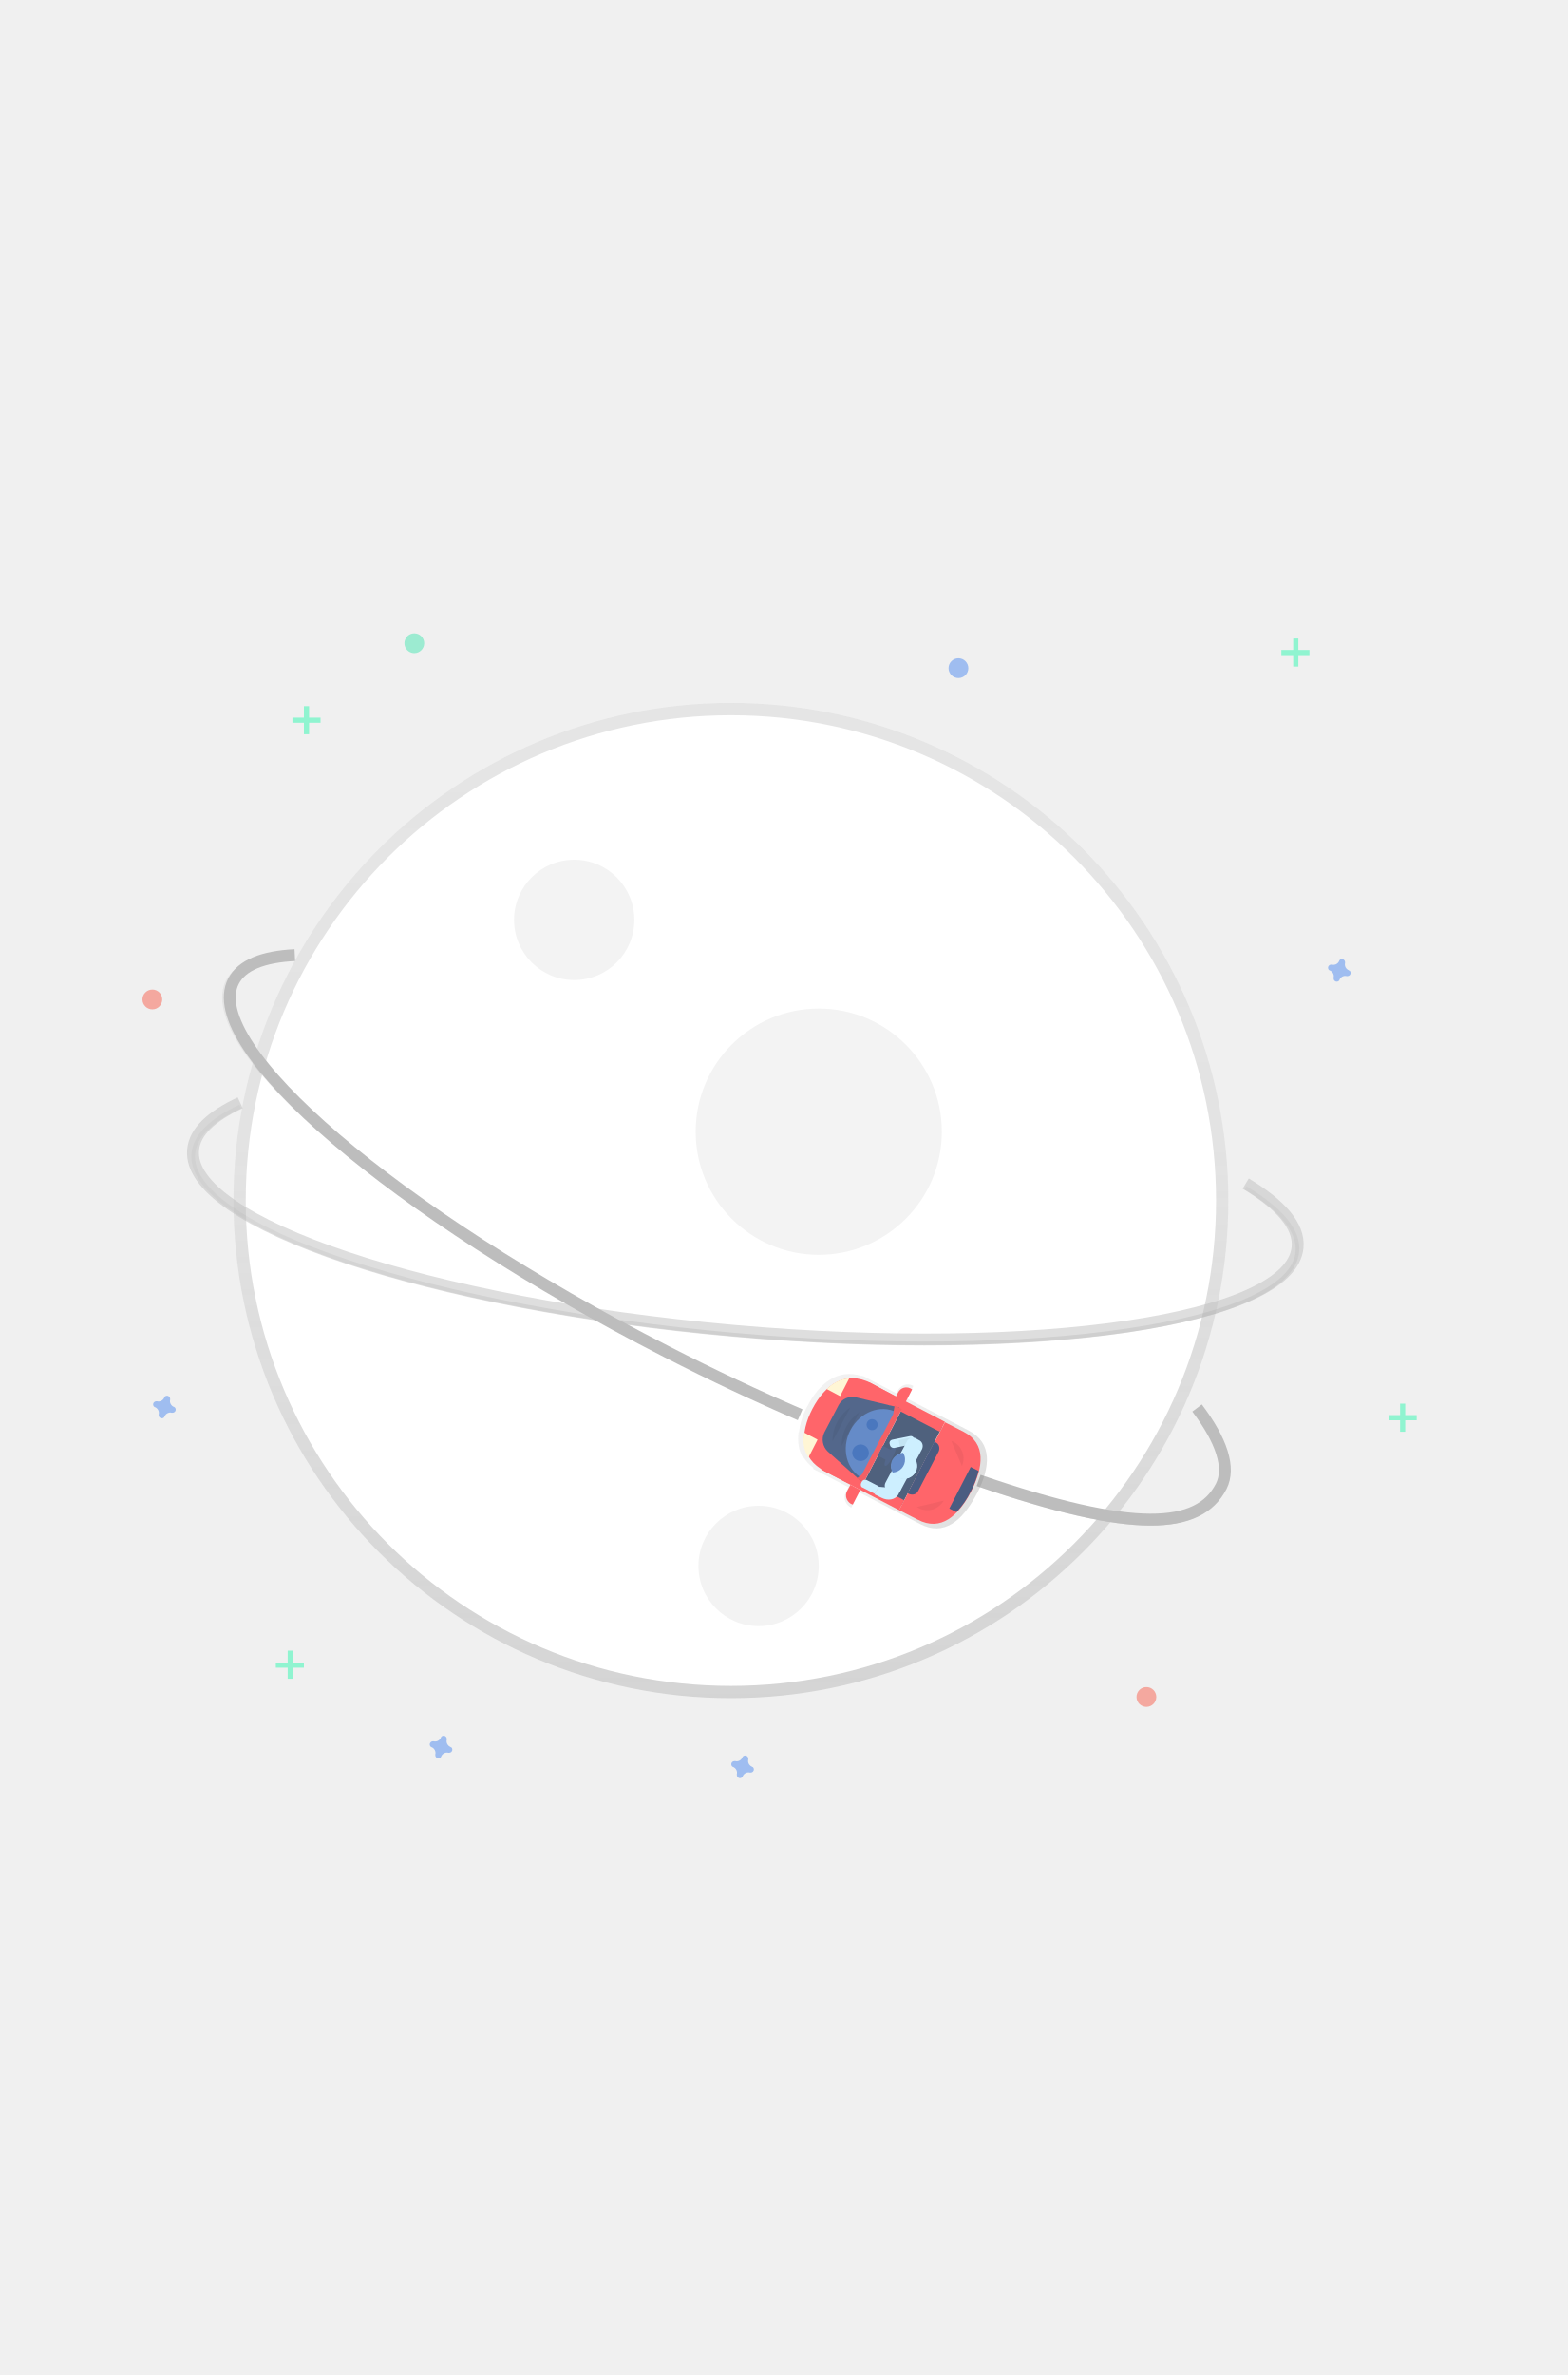
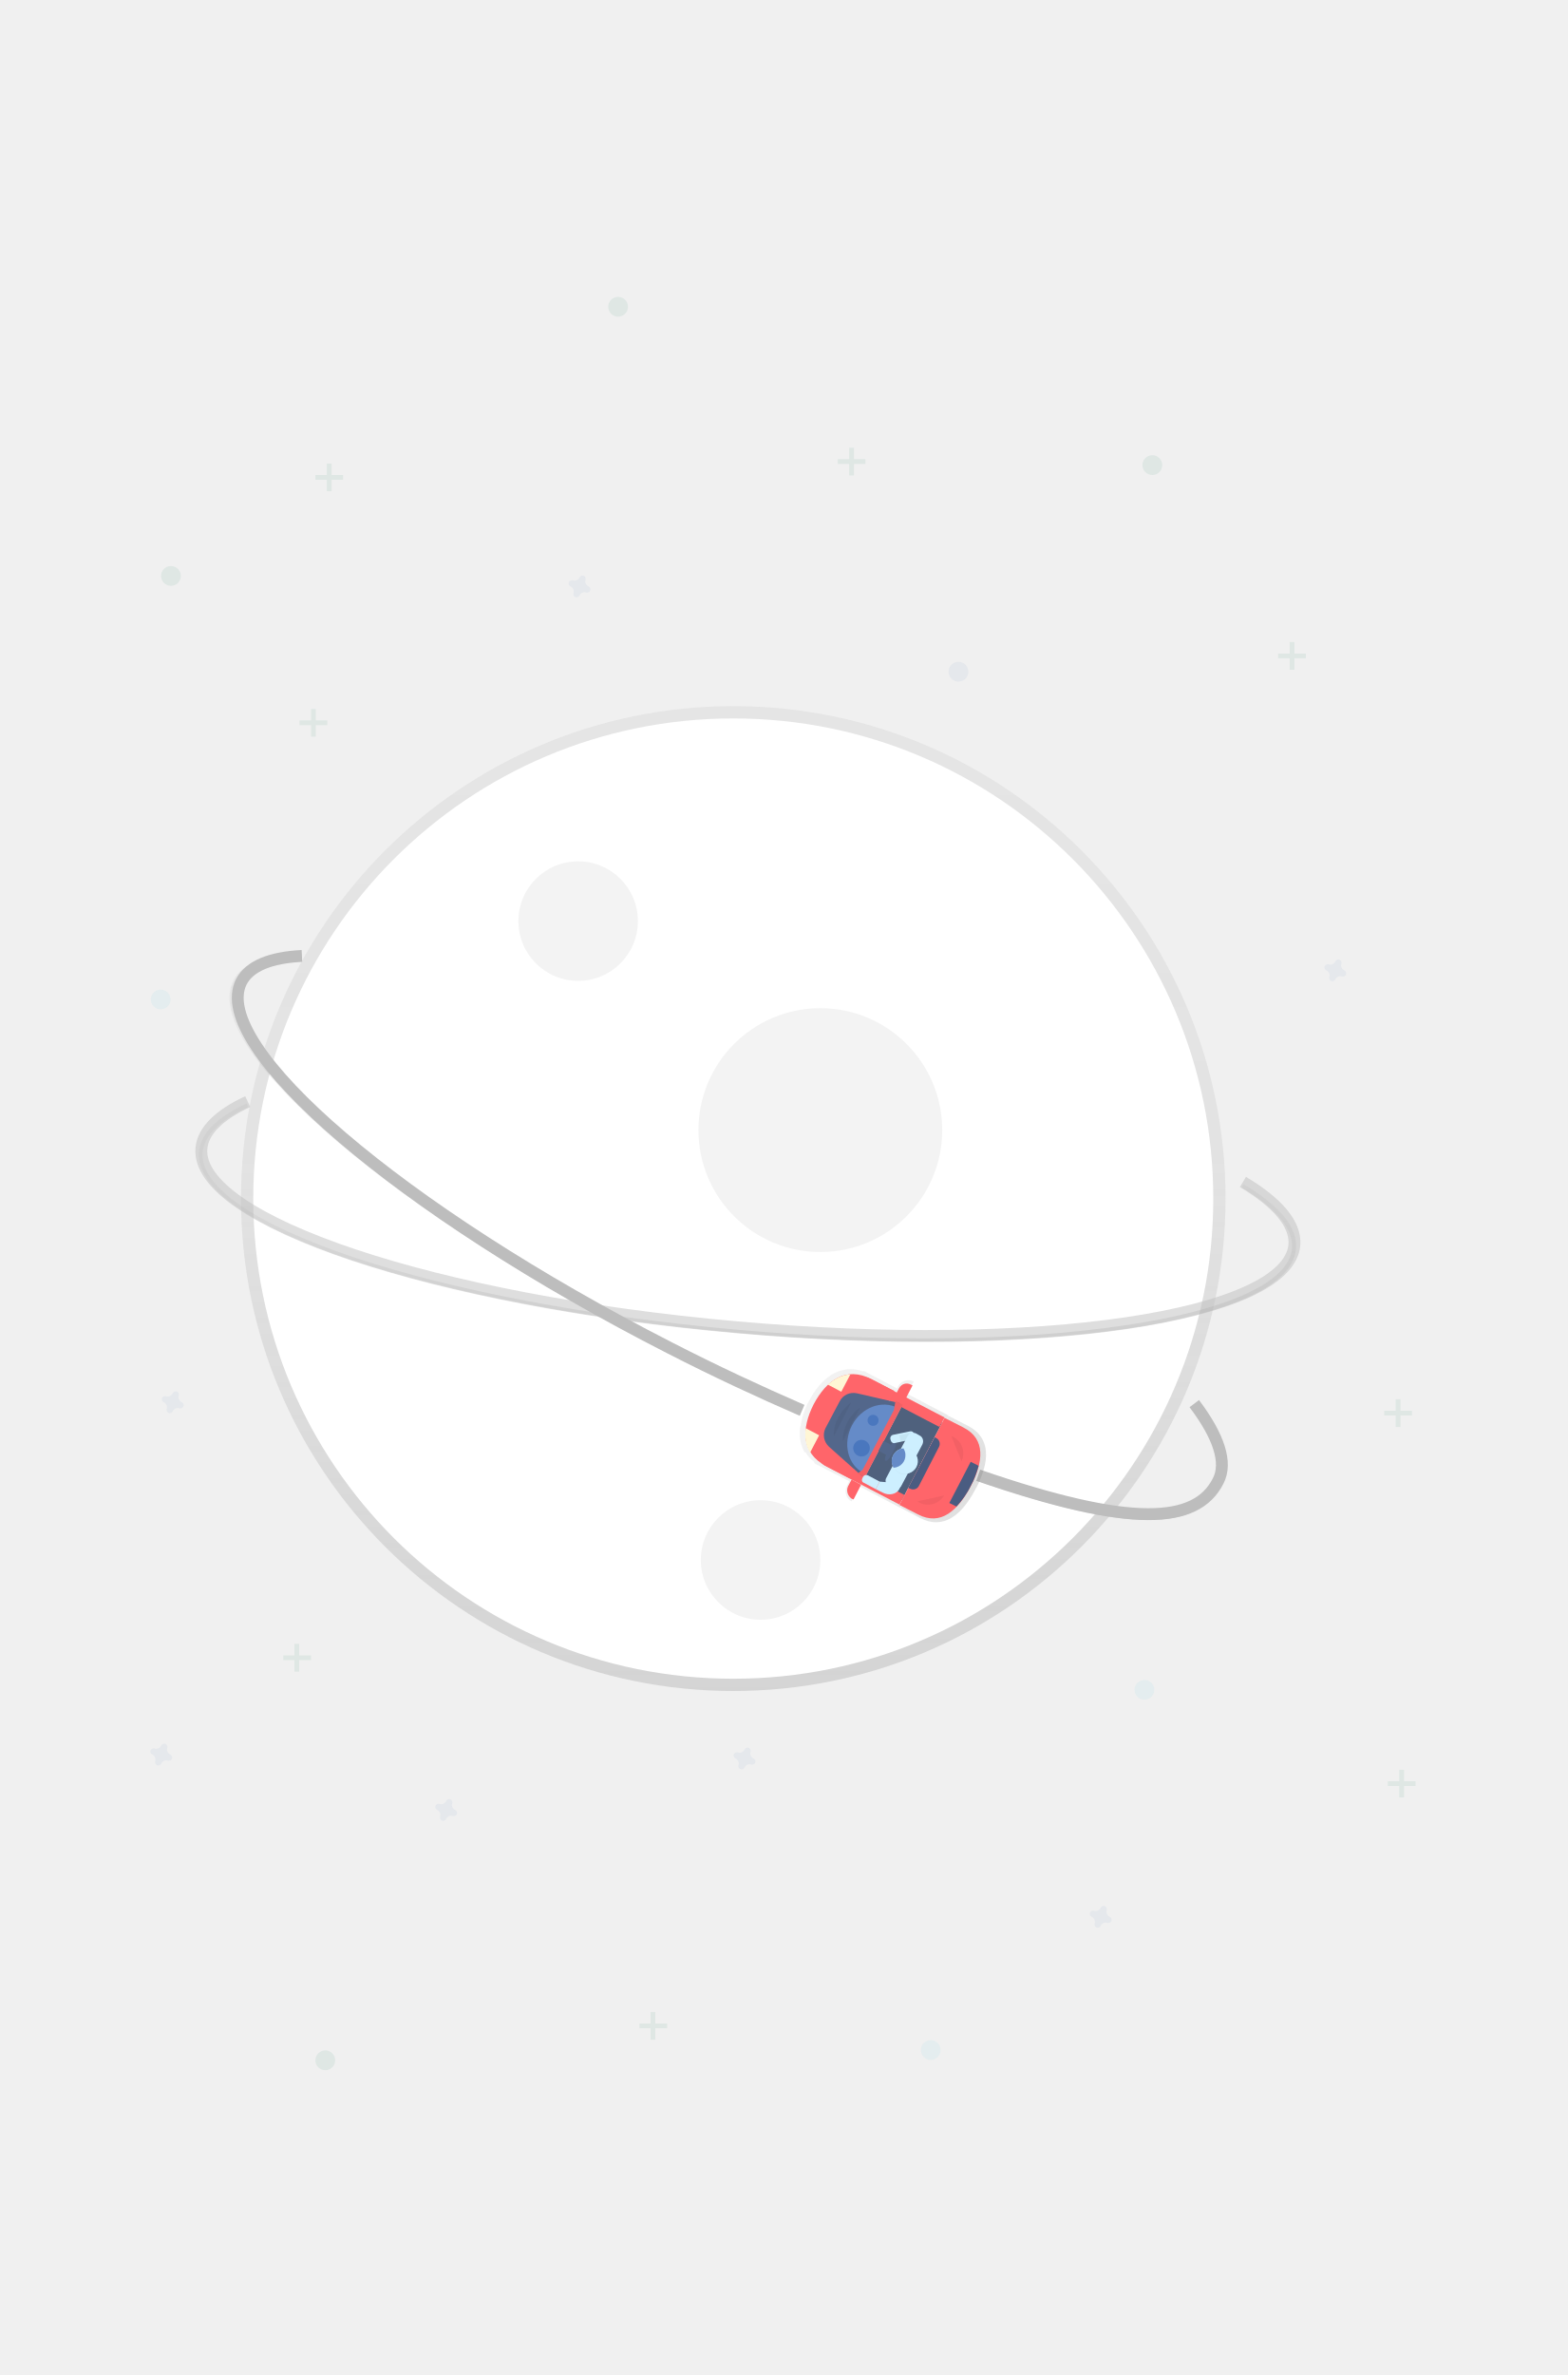
<svg xmlns="http://www.w3.org/2000/svg" version="1.0" id="Capa_1" x="0px" y="0px" viewBox="0 0 396 600" enable-background="new 0 0 396 600" xml:space="preserve">
-   <linearGradient id="SVGID_1_" gradientUnits="userSpaceOnUse" x1="184.726" y1="172.954" x2="184.726" y2="424.394" gradientTransform="matrix(1 0 0 -1 0 602)">
+   <linearGradient id="SVGID_1_" gradientUnits="userSpaceOnUse" x1="185.332" y1="174.811" x2="185.332" y2="423.609" gradientTransform="matrix(1 0 0 -1 0 602)">
    <stop offset="0" style="stop-color:#808080;stop-opacity:0.25" />
    <stop offset="0.54" style="stop-color:#808080;stop-opacity:0.12" />
    <stop offset="1" style="stop-color:#808080;stop-opacity:0.1" />
  </linearGradient>
-   <circle fill="url(#SVGID_1_)" cx="184.7" cy="303.3" r="125.7" />
-   <circle fill="#FFFFFF" cx="184.7" cy="303.3" r="122.6" />
-   <circle opacity="5.000000e-02" enable-background="new    " cx="145.1" cy="232.4" r="15.2" />
-   <circle opacity="5.000000e-02" enable-background="new    " cx="191.7" cy="395.6" r="15.2" />
-   <circle opacity="5.000000e-02" enable-background="new    " cx="206.9" cy="285.9" r="31.1" />
-   <linearGradient id="SVGID_2_" gradientUnits="userSpaceOnUse" x1="373.335" y1="185.305" x2="373.335" y2="246.057" gradientTransform="matrix(1 0 0 -1 -185 525.13)">
+   <circle fill="url(#SVGID_1_)" cx="185.3" cy="302.8" r="124.4" />
+   <circle fill="#FFFFFF" cx="185.3" cy="302.8" r="121.3" />
+   <circle opacity="5.000000e-02" enable-background="new    " cx="146.1" cy="232.7" r="15.1" />
+   <circle opacity="5.000000e-02" enable-background="new    " cx="192.2" cy="394.1" r="15.1" />
+   <circle opacity="5.000000e-02" enable-background="new    " cx="207.3" cy="285.5" r="30.8" />
+   <linearGradient id="SVGID_2_" gradientUnits="userSpaceOnUse" x1="373.903" y1="186.224" x2="373.903" y2="246.338" gradientTransform="matrix(1 0 0 -1 -185 525.13)">
    <stop offset="0" style="stop-color:#808080;stop-opacity:0.25" />
    <stop offset="0.54" style="stop-color:#808080;stop-opacity:0.12" />
    <stop offset="1" style="stop-color:#808080;stop-opacity:0.1" />
  </linearGradient>
-   <path fill="url(#SVGID_2_)" d="M234,339.8c-15.4,0-31.9-0.7-48.6-2.2c-37.3-3.3-72.1-9.9-97.9-18.5c-26-8.7-39.9-18.6-39.1-27.7  c0.4-4.6,4.5-8.8,12.1-12.3l0.4,0.9c-7.3,3.4-11.2,7.2-11.6,11.5c-0.4,4.3,2.9,8.9,9.6,13.5c6.6,4.6,16.3,9,28.9,13.2  c25.8,8.6,60.5,15.2,97.7,18.5s72.6,2.9,99.4-1.1c13-1.9,23.4-4.6,30.7-7.9c7.5-3.4,11.5-7.3,11.8-11.6c0.4-4.9-4-10.3-12.9-15.6  l0.5-0.8c9.3,5.6,13.8,11.1,13.3,16.5c-0.8,9.2-16.2,16.4-43.4,20.4C270.2,338.7,252.8,339.8,234,339.8z" />
-   <path opacity="0.5" fill="none" stroke="#BDBDBD" stroke-width="3" stroke-miterlimit="10" enable-background="new    " d="  M314.8,299c8.8,5.3,13.6,10.7,13.1,16.1c-1.6,18.4-65.4,27.9-142.5,21.1c-77.1-6.8-138.3-27.3-136.6-45.7c0.4-4.6,4.6-8.5,11.9-11.9  " />
-   <linearGradient id="SVGID_3_" gradientUnits="userSpaceOnUse" x1="313.442" y1="167.243" x2="313.442" y2="284.286" gradientTransform="matrix(1 0 0 -1 -185 525.13)">
+   <path fill="url(#SVGID_2_)" d="M234.1,338.9c-15.3,0-31.5-0.7-48.1-2.2c-36.9-3.3-71.3-9.8-96.9-18.3C63.3,309.8,49.5,300,50.3,291  c0.4-4.6,4.4-8.7,12-12.2l0.4,0.9c-7.2,3.3-11.1,7.2-11.5,11.4c-0.4,4.2,2.8,8.8,9.5,13.4c6.6,4.5,16.2,8.9,28.6,13.1  c25.5,8.5,59.8,15,96.7,18.3c36.9,3.3,71.8,2.9,98.4-1.1c12.9-1.9,23.1-4.6,30.4-7.9c7.4-3.4,11.3-7.2,11.7-11.5  c0.4-4.9-4-10.2-12.7-15.4l0.5-0.8c9.2,5.5,13.7,11,13.2,16.3c-0.8,9.1-16,16.2-42.9,20.2C269.9,337.8,252.7,338.9,234.1,338.9z" />
+   <path opacity="0.5" fill="none" stroke="#BDBDBD" stroke-width="3" stroke-miterlimit="10" enable-background="new    " d="  M314.1,298.6c8.7,5.2,13.4,10.6,13,15.9c-1.6,18.2-64.7,27.6-141,20.8c-76.3-6.7-136.8-27-135.2-45.2c0.4-4.5,4.6-8.5,11.7-11.8" />
+   <linearGradient id="SVGID_3_" gradientUnits="userSpaceOnUse" x1="314.639" y1="168.352" x2="314.639" y2="284.165" gradientTransform="matrix(1 0 0 -1 -185 525.13)">
    <stop offset="0" style="stop-color:#808080;stop-opacity:0.25" />
    <stop offset="0.54" style="stop-color:#808080;stop-opacity:0.12" />
    <stop offset="1" style="stop-color:#808080;stop-opacity:0.1" />
  </linearGradient>
-   <path fill="url(#SVGID_3_)" d="M200.5,357.9c-11.1-4.8-22.5-10.1-33.7-15.9c-33.4-17.1-63.1-36.2-83.8-53.9  c-20.9-17.8-30-32.2-25.9-40.4c2.1-4.1,7.5-6.5,15.9-6.9l0,1c-8,0.4-13.1,2.5-15.1,6.3c-2,3.8-0.7,9.3,3.8,16.1  c4.4,6.7,11.8,14.5,21.8,23.1c20.6,17.7,50.4,36.8,83.6,53.8c11.2,5.7,22.6,11.1,33.7,15.9L200.5,357.9z" />
-   <path fill="none" stroke="#BDBDBD" stroke-width="3" stroke-miterlimit="10" d="M202.2,357.4c-10.9-4.7-22.2-10-33.7-15.9  c-68.9-35.2-117.9-77.2-109.5-93.6c2.1-4.1,7.5-6.2,15.5-6.6" />
-   <linearGradient id="SVGID_4_" gradientUnits="userSpaceOnUse" x1="463.569" y1="139.743" x2="463.569" y2="168.731" gradientTransform="matrix(1 0 0 -1 -185 525.13)">
+   <path fill="url(#SVGID_3_)" d="M200.9,356.8c-11-4.7-22.2-10-33.4-15.7c-33-16.9-62.5-35.8-83-53.3C63.9,270,54.8,255.9,59,247.7  c2.1-4.1,7.4-6.4,15.7-6.8l0,0.9c-8,0.4-13,2.5-14.9,6.3s-0.7,9.2,3.8,16c4.4,6.7,11.6,14.3,21.6,22.8  c20.4,17.5,49.8,36.4,82.8,53.2c11.1,5.7,22.3,11,33.3,15.7L200.9,356.8z" />
+   <path fill="none" stroke="#BDBDBD" stroke-width="3" stroke-miterlimit="10" d="M202.7,356.3c-10.8-4.7-22-9.9-33.3-15.7  C101.2,305.8,52.7,264.3,61,248c2.1-4,7.4-6.1,15.3-6.5" />
+   <linearGradient id="SVGID_4_" gradientUnits="userSpaceOnUse" x1="463.188" y1="141.141" x2="463.188" y2="169.824" gradientTransform="matrix(1 0 0 -1 -185 525.13)">
    <stop offset="0" style="stop-color:#808080;stop-opacity:0.25" />
    <stop offset="0.54" style="stop-color:#808080;stop-opacity:0.12" />
    <stop offset="1" style="stop-color:#808080;stop-opacity:0.1" />
  </linearGradient>
-   <path fill="url(#SVGID_4_)" d="M290.7,385.4c-10.1,0-24.3-3.3-43.6-9.9l0.3-0.9c36.7,12.6,54.8,13.2,60.7,1.7  c2.2-4.4,0.2-11.1-6.1-19.3l0.8-0.6c6.5,8.7,8.6,15.5,6.2,20.3C306,382.5,300.2,385.4,290.7,385.4z" />
-   <path fill="none" stroke="#BDBDBD" stroke-width="3" stroke-miterlimit="10" d="M302.5,355.7c6.2,8.2,8.5,15.1,6.1,19.8  c-5.6,10.9-22,12-61.3-1.5" />
-   <g>
-     <rect x="72.7" y="417" fill="#90F4D0" width="1.3" height="7.1" />
-     <rect x="69.7" y="420" fill="#90F4D0" width="7.1" height="1.3" />
+   <path fill="url(#SVGID_4_)" d="M290.2,384c-10,0-24.1-3.3-43.1-9.8l0.3-0.9c36.3,12.5,54.3,13,60.1,1.7c2.2-4.4,0.1-10.9-6-19.1  l0.8-0.6c6.5,8.6,8.5,15.3,6.1,20.1C305.4,381.1,299.6,384,290.2,384z" />
+   <path fill="none" stroke="#BDBDBD" stroke-width="3" stroke-miterlimit="10" d="M301.8,354.6c6.1,8.1,8.5,14.9,6,19.6  c-5.5,10.8-21.8,11.9-60.6-1.5" />
+   <g opacity="0.5">
+     <rect x="74.4" y="415.3" fill="#CDDED8" width="1.2" height="7" />
+     <rect x="71.6" y="418.2" fill="#CDDED8" width="7" height="1.2" />
  </g>
-   <g>
-     <rect x="326.8" y="161.3" fill="#90F4D0" width="1.3" height="7.1" />
-     <rect x="323.8" y="164.2" fill="#90F4D0" width="7.1" height="1.3" />
+   <g opacity="0.5">
+     <rect x="164.4" y="508.3" fill="#CDDED8" width="1.2" height="7" />
+     <rect x="161.6" y="511.2" fill="#CDDED8" width="7" height="1.2" />
  </g>
-   <g>
-     <rect x="353.8" y="354.6" fill="#90F4D0" width="1.3" height="7.1" />
-     <rect x="350.9" y="357.5" fill="#90F4D0" width="7.1" height="1.3" />
+   <g opacity="0.5">
+     <rect x="325.9" y="162.2" fill="#CDDED8" width="1.2" height="7" />
+     <rect x="323" y="165.1" fill="#CDDED8" width="7" height="1.2" />
  </g>
-   <g>
-     <rect x="76.8" y="178.4" fill="#90F4D0" width="1.3" height="7.1" />
-     <rect x="73.9" y="181.3" fill="#90F4D0" width="7.1" height="1.3" />
+   <g opacity="0.5">
+     <rect x="352.7" y="353.5" fill="#CDDED8" width="1.2" height="7" />
+     <rect x="349.8" y="356.4" fill="#CDDED8" width="7" height="1.2" />
  </g>
-   <path opacity="0.5" fill="#4D8AF0" enable-background="new    " d="M113.8,441.3c-0.7-0.3-1.1-1.1-0.9-1.8c0-0.1,0-0.1,0-0.2l0,0  c0-0.4-0.3-0.8-0.8-0.8c-0.2,0-0.5,0.1-0.6,0.3l0,0c0,0-0.1,0.1-0.1,0.2c-0.3,0.7-1.1,1.1-1.8,0.9c-0.1,0-0.1,0-0.2,0l0,0  c-0.4,0-0.8,0.3-0.8,0.8c0,0.2,0.1,0.5,0.3,0.6l0,0c0,0,0.1,0.1,0.2,0.1c0.7,0.3,1.1,1.1,0.9,1.8c0,0.1,0,0.1,0,0.2l0,0  c0,0.4,0.3,0.8,0.8,0.8c0.2,0,0.5-0.1,0.6-0.3l0,0c0,0,0.1-0.1,0.1-0.2c0.3-0.7,1.1-1.1,1.8-0.9c0.1,0,0.1,0,0.2,0l0,0  c0.4,0,0.8-0.3,0.8-0.8c0-0.2-0.1-0.5-0.3-0.6l0,0C113.9,441.4,113.8,441.4,113.8,441.3z" />
-   <path opacity="0.5" fill="#4D8AF0" enable-background="new    " d="M190,446.3c-0.7-0.3-1.1-1.1-0.9-1.8c0-0.1,0-0.1,0-0.2l0,0  c0-0.4-0.3-0.8-0.8-0.8c-0.2,0-0.5,0.1-0.6,0.3l0,0c0,0-0.1,0.1-0.1,0.2c-0.3,0.7-1.1,1.1-1.8,0.9c-0.1,0-0.1,0-0.2,0l0,0  c-0.4,0-0.8,0.3-0.8,0.8c0,0.2,0.1,0.5,0.3,0.6l0,0c0,0,0.1,0.1,0.2,0.1c0.7,0.3,1.1,1.1,0.9,1.8c0,0.1,0,0.1,0,0.2l0,0  c0,0.4,0.3,0.8,0.8,0.8c0.2,0,0.5-0.1,0.6-0.3l0,0c0,0,0.1-0.1,0.1-0.2c0.3-0.7,1.1-1.1,1.8-0.9c0.1,0,0.1,0,0.2,0l0,0  c0.4,0,0.8-0.3,0.8-0.8c0-0.2-0.1-0.5-0.3-0.6l0,0C190.1,446.4,190.1,446.4,190,446.3z" />
-   <path opacity="0.5" fill="#4D8AF0" enable-background="new    " d="M340.8,245.1c-0.7-0.3-1.1-1.1-0.9-1.8c0-0.1,0-0.1,0-0.2l0,0  c0-0.4-0.3-0.8-0.8-0.8c-0.2,0-0.5,0.1-0.6,0.3l0,0c0,0-0.1,0.1-0.1,0.2c-0.3,0.7-1.1,1.1-1.8,0.9c-0.1,0-0.1,0-0.2,0l0,0  c-0.4,0-0.8,0.3-0.8,0.8c0,0.2,0.1,0.5,0.3,0.6l0,0c0,0,0.1,0.1,0.2,0.1c0.7,0.3,1.1,1.1,0.9,1.8c0,0.1,0,0.1,0,0.2l0,0  c0,0.4,0.3,0.8,0.8,0.8c0.2,0,0.5-0.1,0.6-0.3l0,0c0,0,0.1-0.1,0.1-0.2c0.3-0.7,1.1-1.1,1.8-0.9c0.1,0,0.1,0,0.2,0l0,0  c0.4,0,0.8-0.3,0.8-0.8c0-0.2-0.1-0.5-0.3-0.6l0,0C340.9,245.2,340.8,245.2,340.8,245.1z" />
-   <path opacity="0.5" fill="#4D8AF0" enable-background="new    " d="M43.9,355.4c-0.7-0.3-1.1-1.1-0.9-1.8c0-0.1,0-0.1,0-0.2l0,0  c0-0.4-0.3-0.8-0.8-0.8c-0.2,0-0.5,0.1-0.6,0.3l0,0c0,0-0.1,0.1-0.1,0.2c-0.3,0.7-1.1,1.1-1.8,0.9c-0.1,0-0.1,0-0.2,0l0,0  c-0.4,0-0.8,0.3-0.8,0.8c0,0.2,0.1,0.5,0.3,0.6l0,0c0,0,0.1,0.1,0.2,0.1c0.7,0.3,1.1,1.1,0.9,1.8c0,0.1,0,0.1,0,0.2l0,0  c0,0.4,0.3,0.8,0.8,0.8c0.2,0,0.5-0.1,0.6-0.3l0,0c0,0,0.1-0.1,0.1-0.2c0.3-0.7,1.1-1.1,1.8-0.9c0.1,0,0.1,0,0.2,0l0,0  c0.4,0,0.8-0.3,0.8-0.8c0-0.2-0.1-0.5-0.3-0.6l0,0C44,355.4,43.9,355.4,43.9,355.4z" />
-   <circle fill="#F4A89F" enable-background="new    " cx="38.5" cy="252.5" r="2.5" />
-   <circle opacity="0.5" fill="#4D8AF0" enable-background="new    " cx="242.2" cy="168.8" r="2.5" />
-   <circle opacity="0.5" fill="#47E6B1" enable-background="new    " cx="104.7" cy="162.5" r="2.5" />
-   <circle fill="#F4A89F" enable-background="new    " cx="289.7" cy="428.7" r="2.5" />
-   <linearGradient id="SVGID_5_" gradientUnits="userSpaceOnUse" x1="703.291" y1="184.094" x2="703.291" y2="232.169" gradientTransform="matrix(0.461 -0.8874 -0.8874 -0.461 85.63 1086.707)">
+   <g opacity="0.5">
+     <rect x="78.6" y="179.1" fill="#CDDED8" width="1.2" height="7" />
+     <rect x="75.7" y="182" fill="#CDDED8" width="7" height="1.2" />
+   </g>
+   <g opacity="0.5">
+     <rect x="214.6" y="113.1" fill="#CDDED8" width="1.2" height="7" />
+     <rect x="211.7" y="116" fill="#CDDED8" width="7" height="1.2" />
+   </g>
+   <g opacity="0.5">
+     <rect x="82.6" y="117.1" fill="#CDDED8" width="1.2" height="7" />
+     <rect x="79.7" y="120" fill="#CDDED8" width="7" height="1.2" />
+   </g>
+   <g opacity="0.5">
+     <rect x="353.6" y="447.1" fill="#CDDED8" width="1.2" height="7" />
+     <rect x="350.7" y="450" fill="#CDDED8" width="7" height="1.2" />
+   </g>
+   <path opacity="0.5" fill="#D9DFE8" enable-background="new    " d="M115.1,457.3c-0.7-0.3-1.1-1.1-0.8-1.8c0-0.1,0-0.1,0-0.2l0,0  c0-0.4-0.3-0.8-0.8-0.8c-0.2,0-0.5,0.1-0.6,0.3l0,0c0,0-0.1,0.1-0.1,0.1c-0.3,0.7-1.1,1.1-1.8,0.8c-0.1,0-0.1,0-0.2,0l0,0  c-0.4,0-0.8,0.3-0.8,0.8c0,0.2,0.1,0.5,0.3,0.6l0,0c0,0,0.1,0.1,0.1,0.1c0.7,0.3,1.1,1.1,0.8,1.8c0,0.1,0,0.1,0,0.2l0,0  c0,0.4,0.3,0.8,0.8,0.8c0.2,0,0.5-0.1,0.6-0.3l0,0c0,0,0.1-0.1,0.1-0.1c0.3-0.7,1.1-1.1,1.8-0.8c0.1,0,0.1,0,0.2,0l0,0  c0.4,0,0.8-0.3,0.8-0.8c0-0.2-0.1-0.5-0.3-0.6l0,0C115.2,457.4,115.2,457.4,115.1,457.3z" />
+   <path opacity="0.5" fill="#D9DFE8" enable-background="new    " d="M43.1,443.3c-0.7-0.3-1.1-1.1-0.8-1.8c0-0.1,0-0.1,0-0.2l0,0  c0-0.4-0.3-0.8-0.8-0.8c-0.2,0-0.5,0.1-0.6,0.3l0,0c0,0-0.1,0.1-0.1,0.1c-0.3,0.7-1.1,1.1-1.8,0.8c-0.1,0-0.1,0-0.2,0l0,0  c-0.4,0-0.8,0.3-0.8,0.8c0,0.2,0.1,0.5,0.3,0.6l0,0c0,0,0.1,0.1,0.1,0.1c0.7,0.3,1.1,1.1,0.8,1.8c0,0.1,0,0.1,0,0.2l0,0  c0,0.4,0.3,0.8,0.8,0.8c0.2,0,0.5-0.1,0.6-0.3l0,0c0,0,0.1-0.1,0.1-0.1c0.3-0.7,1.1-1.1,1.8-0.8c0.1,0,0.1,0,0.2,0l0,0  c0.4,0,0.8-0.3,0.8-0.8c0-0.2-0.1-0.5-0.3-0.6l0,0C43.2,443.4,43.2,443.4,43.1,443.3z" />
+   <path opacity="0.5" fill="#D9DFE8" enable-background="new    " d="M190.5,444.3c-0.7-0.3-1.1-1.1-0.8-1.8c0-0.1,0-0.1,0-0.2l0,0  c0-0.4-0.3-0.8-0.8-0.8c-0.2,0-0.5,0.1-0.6,0.3l0,0c0,0-0.1,0.1-0.1,0.1c-0.3,0.7-1.1,1.1-1.8,0.8c-0.1,0-0.1,0-0.2,0l0,0  c-0.4,0-0.8,0.3-0.8,0.8c0,0.2,0.1,0.5,0.3,0.6l0,0c0,0,0.1,0.1,0.1,0.1c0.7,0.3,1.1,1.1,0.8,1.8c0,0.1,0,0.1,0,0.2l0,0  c0,0.4,0.3,0.8,0.8,0.8c0.2,0,0.5-0.1,0.6-0.3l0,0c0,0,0.1-0.1,0.1-0.1c0.3-0.7,1.1-1.1,1.8-0.8c0.1,0,0.1,0,0.2,0l0,0  c0.4,0,0.8-0.3,0.8-0.8c0-0.2-0.1-0.5-0.3-0.6l0,0C190.7,444.4,190.6,444.3,190.5,444.3z" />
+   <path opacity="0.5" fill="#D9DFE8" enable-background="new    " d="M280.5,484.3c-0.7-0.3-1.1-1.1-0.8-1.8c0-0.1,0-0.1,0-0.2l0,0  c0-0.4-0.3-0.8-0.8-0.8c-0.2,0-0.5,0.1-0.6,0.3l0,0c0,0-0.1,0.1-0.1,0.1c-0.3,0.7-1.1,1.1-1.8,0.8c-0.1,0-0.1,0-0.2,0l0,0  c-0.4,0-0.8,0.3-0.8,0.8c0,0.2,0.1,0.5,0.3,0.6l0,0c0,0,0.1,0.1,0.1,0.1c0.7,0.3,1.1,1.1,0.8,1.8c0,0.1,0,0.1,0,0.2l0,0  c0,0.4,0.3,0.8,0.8,0.8c0.2,0,0.5-0.1,0.6-0.3l0,0c0,0,0.1-0.1,0.1-0.1c0.3-0.7,1.1-1.1,1.8-0.8c0.1,0,0.1,0,0.2,0l0,0  c0.4,0,0.8-0.3,0.8-0.8c0-0.2-0.1-0.5-0.3-0.6l0,0C280.7,484.4,280.6,484.3,280.5,484.3z" />
+   <path opacity="0.5" fill="#D9DFE8" enable-background="new    " d="M339.8,245.2c-0.7-0.3-1.1-1.1-0.8-1.8c0-0.1,0-0.1,0-0.2l0,0  c0-0.4-0.3-0.8-0.8-0.8c-0.2,0-0.5,0.1-0.6,0.3l0,0c0,0-0.1,0.1-0.1,0.1c-0.3,0.7-1.1,1.1-1.8,0.8c-0.1,0-0.1,0-0.2,0l0,0  c-0.4,0-0.8,0.3-0.8,0.8c0,0.2,0.1,0.5,0.3,0.6l0,0c0,0,0.1,0.1,0.1,0.1c0.7,0.3,1.1,1.1,0.8,1.8c0,0.1,0,0.1,0,0.2l0,0  c0,0.4,0.3,0.8,0.8,0.8c0.2,0,0.5-0.1,0.6-0.3l0,0c0,0,0.1-0.1,0.1-0.1c0.3-0.7,1.1-1.1,1.8-0.8c0.1,0,0.1,0,0.2,0l0,0  c0.4,0,0.8-0.3,0.8-0.8c0-0.2-0.1-0.5-0.3-0.6l0,0C339.9,245.3,339.8,245.2,339.8,245.2z" />
+   <path opacity="0.5" fill="#D9DFE8" enable-background="new    " d="M148.8,148.2c-0.7-0.3-1.1-1.1-0.8-1.8c0-0.1,0-0.1,0-0.2l0,0  c0-0.4-0.3-0.8-0.8-0.8c-0.2,0-0.5,0.1-0.6,0.3l0,0c0,0-0.1,0.1-0.1,0.1c-0.3,0.7-1.1,1.1-1.8,0.8c-0.1,0-0.1,0-0.2,0l0,0  c-0.4,0-0.8,0.3-0.8,0.8c0,0.2,0.1,0.5,0.3,0.6l0,0c0,0,0.1,0.1,0.1,0.1c0.7,0.3,1.1,1.1,0.8,1.8c0,0.1,0,0.1,0,0.2l0,0  c0,0.4,0.3,0.8,0.8,0.8c0.2,0,0.5-0.1,0.6-0.3l0,0c0,0,0.1-0.1,0.1-0.1c0.3-0.7,1.1-1.1,1.8-0.8c0.1,0,0.1,0,0.2,0l0,0  c0.4,0,0.8-0.3,0.8-0.8c0-0.2-0.1-0.5-0.3-0.6l0,0C148.9,148.3,148.8,148.2,148.8,148.2z" />
+   <path opacity="0.5" fill="#D9DFE8" enable-background="new    " d="M46,354.3c-0.7-0.3-1.1-1.1-0.8-1.8c0-0.1,0-0.1,0-0.2l0,0  c0-0.4-0.3-0.8-0.8-0.8c-0.2,0-0.5,0.1-0.6,0.3l0,0c0,0-0.1,0.1-0.1,0.1c-0.3,0.7-1.1,1.1-1.8,0.8c-0.1,0-0.1,0-0.2,0l0,0  c-0.4,0-0.8,0.3-0.8,0.8c0,0.2,0.1,0.5,0.3,0.6l0,0c0,0,0.1,0.1,0.1,0.1c0.7,0.3,1.1,1.1,0.8,1.8c0,0.1,0,0.1,0,0.2l0,0  c0,0.4,0.3,0.8,0.8,0.8c0.2,0,0.5-0.1,0.6-0.3l0,0c0,0,0.1-0.1,0.1-0.1c0.3-0.7,1.1-1.1,1.8-0.8c0.1,0,0.1,0,0.2,0l0,0  c0.4,0,0.8-0.3,0.8-0.8c0-0.2-0.1-0.5-0.3-0.6l0,0C46.1,354.3,46,354.3,46,354.3z" />
+   <circle opacity="0.5" fill="#D8EAED" enable-background="new    " cx="40.6" cy="252.5" r="2.5" />
+   <circle opacity="0.5" fill="#D9DFE8" enable-background="new    " cx="242.2" cy="169.7" r="2.5" />
+   <circle opacity="0.5" fill="#CDDED8" enable-background="new    " cx="43.2" cy="145.5" r="2.5" />
+   <circle opacity="0.5" fill="#CDDED8" enable-background="new    " cx="82.2" cy="520.5" r="2.5" />
+   <circle opacity="0.5" fill="#CDDED8" enable-background="new    " cx="291.2" cy="117.5" r="2.5" />
+   <circle opacity="0.5" fill="#CDDED8" enable-background="new    " cx="156.2" cy="77.5" r="2.5" />
+   <circle opacity="0.5" fill="#D8EAED" enable-background="new    " cx="289.2" cy="426.9" r="2.5" />
+   <circle opacity="0.5" fill="#D8EAED" enable-background="new    " cx="235.2" cy="517.9" r="2.5" />
+   <linearGradient id="SVGID_5_" gradientUnits="userSpaceOnUse" x1="704.441" y1="184.74" x2="704.441" y2="232.31" gradientTransform="matrix(0.461 -0.8874 -0.8874 -0.461 85.63 1086.707)">
    <stop offset="0" style="stop-color:#808080;stop-opacity:0.25" />
    <stop offset="0.54" style="stop-color:#808080;stop-opacity:0.12" />
    <stop offset="1" style="stop-color:#808080;stop-opacity:0.1" />
  </linearGradient>
-   <path fill="url(#SVGID_5_)" d="M230.8,350.1c-1.5-0.8-3.2-0.2-4,1.3l-0.3,0.6l-0.7-0.4l-6.2-3.2l-1.3-0.7c-0.2-0.1-0.4-0.1-0.6-0.1  c-5.9-1.9-10.7,1.8-13.7,7.7l0,0c-1.1,2-1.8,4.2-2.1,6.5l-0.1,0c-0.3,2.4,0,4.7,1.2,6.6l0.1-0.2c0.6,1,1.4,1.8,2.3,2.5  c0.1,0.3,0.2,0.5,0.5,0.6l8.5,4.4l-0.6,1.2c-0.8,1.5-0.2,3.2,1.3,4l0,0l2-3.9l10.4,5.4l0.7-1.3l0.7-1.3l1-2h0l-2.4,4.6l5,2.6  c6.1,3.2,10.7-0.9,14.1-7.2v0l0.2-0.4l0,0l0,0v0l0,0l0,0l0.2-0.3l0,0c3.2-6.4,3.9-12.5-2.2-15.7l-5-2.6l-2.7,5.3h0l1.4-2.7l0.6-1.2  l0.7-1.4l-10.4-5.4L230.8,350.1L230.8,350.1z M214.9,372.6L214.9,372.6L214.9,372.6L214.9,372.6z" />
-   <rect x="216.9" y="362.3" transform="matrix(0.461 -0.8874 0.8874 0.461 -203.516 400.593)" fill="#4F617D" width="22.3" height="11.1" />
-   <path fill="#FF656A" d="M245.4,376.8L245.4,376.8c-3.2,6.1-7.6,10.2-13.5,7.1l-4.7-2.4l11.6-22.2l4.7,2.4  C249.3,364.7,248.5,370.6,245.4,376.8z" />
-   <path fill="#4A5C81" d="M241.7,382c1.5-1.6,2.7-3.3,3.6-5.2c0.9-1.6,1.5-3.4,2-5.2l-2-1l-5.4,10.5L241.7,382z" />
-   <path fill="#4A5C81" d="M229.4,377.2l6.7-13l0,0l0.4,0.2c0.8,0.4,1.1,1.4,0.7,2.3l0,0l-5.2,10c-0.4,0.8-1.4,1.1-2.3,0.7l0,0  L229.4,377.2L229.4,377.2z" />
-   <path fill="#FF6469" d="M207.2,368.6l0.3-0.5l0,0l21,10.9l0,0l-1.3,2.5l0,0l-19-9.9C207.1,371.1,206.6,369.7,207.2,368.6  C207.2,368.6,207.2,368.6,207.2,368.6z" />
-   <path fill="#FF6469" d="M216.5,350.8l0.3-0.5c0.6-1.1,1.9-1.5,3-1l0,0l19,9.9l0,0l-1.3,2.5l0,0L216.5,350.8L216.5,350.8z" />
-   <path fill="#FF656A" d="M225.8,352.5l-11.5,22.2l-5.8-3c-6.4-3.3-6.4-9.6-3.2-15.8l0,0c3.2-6.1,8.3-9.8,14.8-6.5L225.8,352.5z" />
-   <path fill="#FFF6D5" d="M204.3,368.2l2.3-4.5l-3.4-1.8C202.8,364.2,203.1,366.4,204.3,368.2z" />
-   <path fill="#FFF6D5" d="M214.6,348.2l-2.3,4.5l-3.4-1.8C210.6,349.3,212.5,348.3,214.6,348.2z" />
-   <path fill="#FF6469" d="M214,376.8l0.9-1.7l0,0l2.5,1.3l0,0l-1.9,3.7l0,0l-0.5-0.2C213.9,379.2,213.5,377.9,214,376.8  C214,376.8,214,376.8,214,376.8z" />
-   <path fill="#FF6469" d="M230.5,351l-1.9,3.7l0,0l-2.5-1.3l0,0l0.9-1.7c0.6-1.1,1.9-1.5,3-1l0,0L230.5,351L230.5,351z" />
-   <path fill="#53678B" d="M227.3,355.6l-9.7,18.6l-8.4-7.5c-1.3-1.2-1.7-3.2-0.9-4.8l3.6-6.9c0.8-1.6,2.6-2.4,4.4-2L227.3,355.6z" />
-   <path fill="#658BC8" d="M218,373.5c-4.1-2.1-5.5-7.6-3.1-12.2c2.4-4.6,7.6-6.6,11.7-4.5" />
-   <polygon fill="#FF656A" points="227.9,356 218.3,374.5 216.5,373.5 217.8,372.5 225.7,357.3 226.1,355 " />
-   <polygon opacity="5.000000e-02" enable-background="new    " points="227.9,356 218.3,374.5 216.5,373.5 217.8,372.5 225.7,357.3   226.1,355 " />
-   <rect x="222.3" y="365.7" transform="matrix(0.461 -0.8874 0.8874 0.461 -205.207 396.3997)" fill="#53678B" width="2.8" height="2.8" />
-   <ellipse transform="matrix(0.461 -0.8874 0.8874 0.461 -205.1051 397.8448)" fill="#53678B" cx="224.9" cy="367.8" rx="2.8" ry="0.7" />
-   <path opacity="5.000000e-02" enable-background="new    " d="M231.7,380.7c2.2,1.5,5.1,0.9,6.6-1.3c0.1-0.1,0.1-0.2,0.2-0.3" />
-   <path opacity="5.000000e-02" enable-background="new    " d="M240.4,364c2.5,0.9,3.7,3.7,2.8,6.1c0,0.1-0.1,0.2-0.1,0.3" />
-   <path opacity="5.000000e-02" enable-background="new    " d="M210.4,364.1c0,0-0.5-5,4.5-8.6" />
-   <path opacity="5.000000e-02" enable-background="new    " d="M212.7,365.3c0,0-0.5-5,4.5-8.6" />
-   <ellipse transform="matrix(0.461 -0.8874 0.8874 0.461 -208.4724 390.8272)" fill="#4A77BE" cx="217.5" cy="367" rx="2.1" ry="2.1" />
-   <ellipse transform="matrix(0.461 -0.8874 0.8874 0.461 -200.5931 389.5774)" fill="#4A77BE" cx="220.4" cy="359.9" rx="1.4" ry="1.4" />
-   <path fill="#CDEFFF" d="M224.9,365.1l-0.1-0.4c-0.1-0.5,0.2-0.9,0.7-1l4.5-0.9c0.5-0.1,0.9,0.2,1,0.7c0,0,0,0,0,0l0.2,1.2l0,0  l-5.3,1.1C225.4,365.8,225,365.5,224.9,365.1z" />
-   <path opacity="5.000000e-02" enable-background="new    " d="M227.5,365.8l-0.4-2l0,0l2.4-0.5c0.9-0.2,1.8,0.4,2,1.3l0,0l0.1,0.4  l0,0L227.5,365.8L227.5,365.8z" />
-   <path fill="#CDEFFF" d="M223.8,374.5l1.7-3.2l0,0l3.8,2l0,0l-1.7,3.2c-0.4,0.8-1.5,1.2-2.3,0.7l0,0l-0.7-0.4  C223.7,376.4,223.3,375.4,223.8,374.5C223.8,374.5,223.8,374.5,223.8,374.5z" />
-   <path fill="#CDEFFF" d="M227.7,376.1l-0.7,1.5c-0.8,1.3-2.6,1.6-4.2,0.8l-1.8-0.9l1-1.9L227.7,376.1z" />
-   <path fill="#CDEFFF" d="M217.6,374.7l0.2-0.4c0.2-0.4,0.7-0.6,1.2-0.4l3.1,1.6l0,0l-1,1.9l0,0l-3.1-1.6  C217.6,375.7,217.4,375.2,217.6,374.7z" />
-   <path opacity="5.000000e-02" enable-background="new    " d="M227.1,373.3c0.6,0.3,1.4,0.4,2.1,0.3l0.1-0.2l-3.7-1.9  C225.8,372.3,226.3,372.9,227.1,373.3z" />
-   <path fill="#CDEFFF" d="M233,366.1l-1.7,3.2l0,0l-3.8-2l0,0l1.7-3.2c0.4-0.8,1.5-1.2,2.3-0.7l0,0l0.7,0.4  C233.1,364.2,233.4,365.2,233,366.1L233,366.1L233,366.1z" />
-   <path opacity="5.000000e-02" enable-background="new    " d="M230.1,367.5c0.6,0.3,1.1,0.9,1.4,1.5l-0.1,0.2l-3.7-1.9  C228.5,367,229.4,367.1,230.1,367.5z" />
-   <ellipse transform="matrix(0.461 -0.8874 0.8874 0.461 -205.4004 402.4662)" fill="#CDEFFF" cx="228.6" cy="370.3" rx="3.2" ry="3.2" />
-   <ellipse transform="matrix(0.461 -0.8874 0.8874 0.461 -205.5297 402.3495)" fill="#CDEFFF" cx="228.4" cy="370.4" rx="3.2" ry="3.2" />
-   <path fill="#658BC8" d="M225.5,368.8c-0.5,1-0.5,2.3,0.1,3.2c1.8-0.1,3.2-1.6,3.1-3.4c0-0.6-0.2-1.1-0.5-1.6  C227.1,367.2,226.1,367.8,225.5,368.8z" />
+   <path fill="url(#SVGID_5_)" d="M230.9,349c-1.4-0.7-3.2-0.2-3.9,1.2l-0.3,0.6l-0.7-0.4l-6.1-3.2l-1.3-0.7c-0.2-0.1-0.4-0.1-0.6-0.1  c-5.9-1.9-10.6,1.8-13.6,7.6l0,0c-1.1,2-1.8,4.2-2.1,6.4l-0.1,0c-0.3,2.4,0,4.7,1.2,6.6l0.1-0.2c0.6,1,1.3,1.8,2.2,2.5  c0.1,0.3,0.2,0.5,0.5,0.6l8.4,4.3l-0.6,1.2c-0.7,1.4-0.2,3.2,1.2,3.9l0,0l2-3.8l10.3,5.4l0.7-1.3l0.7-1.3l1-1.9h0l-2.3,4.5l4.9,2.6  c6,3.1,10.6-0.9,13.9-7.1v0l0.2-0.4l0,0l0,0v0l0,0l0,0l0.2-0.3l0,0c3.2-6.3,3.8-12.4-2.2-15.5l-4.9-2.5l-2.7,5.2h0l1.4-2.7l0.6-1.2  l0.7-1.4l-10.3-5.4L230.9,349L230.9,349z M215.2,371.4L215.2,371.4L215.2,371.4L215.2,371.4z" />
+   <rect x="217.1" y="361.1" transform="matrix(0.461 -0.8874 0.8874 0.461 -202.3578 400.0728)" fill="#4F617D" width="22" height="11" />
+   <path fill="#FF656A" d="M245.3,375.5L245.3,375.5c-3.2,6-7.5,10.1-13.3,7.1l-4.7-2.4l11.4-22l4.7,2.4  C249.2,363.5,248.5,369.4,245.3,375.5z" />
+   <path fill="#4A5C81" d="M241.7,380.6c1.4-1.5,2.7-3.3,3.6-5.2c0.9-1.6,1.5-3.3,2-5.1l-2-1l-5.4,10.4L241.7,380.6z" />
+   <path fill="#4A5C81" d="M229.5,375.9l6.7-12.8l0,0l0.4,0.2c0.8,0.4,1.1,1.4,0.7,2.2l0,0l-5.1,9.9c-0.4,0.8-1.4,1.1-2.2,0.7l0,0  L229.5,375.9L229.5,375.9z" />
+   <path fill="#FF6469" d="M207.6,367.4l0.2-0.5l0,0l20.8,10.8l0,0l-1.3,2.4l0,0l-18.8-9.8C207.4,369.8,207,368.5,207.6,367.4  C207.6,367.4,207.6,367.4,207.6,367.4z" />
+   <path fill="#FF6469" d="M216.7,349.7l0.2-0.5c0.6-1.1,1.9-1.5,3-0.9l0,0l18.8,9.8l0,0l-1.3,2.4l0,0L216.7,349.7L216.7,349.7z" />
+   <path fill="#FF656A" d="M226,351.4l-11.4,22l-5.8-3c-6.4-3.3-6.3-9.5-3.2-15.6l0,0c3.2-6.1,8.2-9.7,14.6-6.4L226,351.4z" />
+   <path fill="#FFF6D5" d="M204.7,367l2.3-4.4l-3.4-1.8C203.3,363.1,203.6,365.2,204.7,367z" />
+   <path fill="#FFF6D5" d="M214.9,347.2l-2.3,4.4l-3.4-1.8C210.9,348.3,212.8,347.3,214.9,347.2z" />
+   <path fill="#FF6469" d="M214.3,375.5l0.9-1.7l0,0l2.4,1.3l0,0l-1.9,3.7l0,0l-0.5-0.2C214.2,377.9,213.8,376.6,214.3,375.5  C214.3,375.5,214.3,375.5,214.3,375.5z" />
+   <path fill="#FF6469" d="M230.6,350l-1.9,3.7l0,0l-2.4-1.3l0,0l0.9-1.7c0.6-1.1,1.9-1.5,3-0.9l0,0L230.6,350L230.6,350z" />
+   <path fill="#53678B" d="M227.4,354.5l-9.6,18.4l-8.3-7.4c-1.3-1.2-1.7-3.1-0.9-4.7l3.6-6.8c0.8-1.6,2.6-2.4,4.4-2L227.4,354.5z" />
+   <path fill="#658BC8" d="M218.3,372.2c-4.1-2.1-5.4-7.5-3-12.1c2.4-4.6,7.6-6.5,11.6-4.4" />
+   <polygon fill="#FF656A" points="228.1,354.9 218.6,373.2 216.7,372.3 218,371.3 225.9,356.2 226.3,353.9 " />
+   <polygon opacity="5.000000e-02" enable-background="new    " points="228.1,354.9 218.6,373.2 216.7,372.3 218,371.3 225.9,356.2   226.3,353.9 " />
+   <rect x="222.5" y="364.5" transform="matrix(0.461 -0.8874 0.8874 0.461 -204.0311 395.9236)" fill="#53678B" width="2.8" height="2.8" />
+   <ellipse transform="matrix(0.461 -0.8874 0.8874 0.461 -203.9303 397.3535)" fill="#53678B" cx="225.1" cy="366.5" rx="2.8" ry="0.7" />
+   <path opacity="5.000000e-02" enable-background="new    " d="M231.8,379.3c2.2,1.5,5.1,0.9,6.6-1.2c0.1-0.1,0.1-0.2,0.2-0.3" />
+   <path opacity="5.000000e-02" enable-background="new    " d="M240.4,362.8c2.4,0.9,3.7,3.6,2.7,6.1c0,0.1-0.1,0.2-0.1,0.3" />
+   <path opacity="5.000000e-02" enable-background="new    " d="M210.7,362.9c0,0-0.5-4.9,4.4-8.6" />
+   <path opacity="5.000000e-02" enable-background="new    " d="M213,364.1c0,0-0.5-4.9,4.4-8.6" />
+   <ellipse transform="matrix(0.461 -0.8874 0.8874 0.461 -207.2622 390.4096)" fill="#4A77BE" cx="217.7" cy="365.8" rx="2.1" ry="2.1" />
+   <ellipse transform="matrix(0.461 -0.8874 0.8874 0.461 -199.4657 389.173)" fill="#4A77BE" cx="220.6" cy="358.8" rx="1.4" ry="1.4" />
+   <path fill="#CDEFFF" d="M225.1,363.9l-0.1-0.4c-0.1-0.4,0.2-0.9,0.6-1l4.4-0.9c0.5-0.1,0.9,0.2,1,0.7c0,0,0,0,0,0l0.2,1.2l0,0  l-5.3,1.1C225.6,364.6,225.2,364.3,225.1,363.9z" />
+   <path opacity="5.000000e-02" enable-background="new    " d="M227.7,364.6l-0.4-2l0,0l2.4-0.5c0.9-0.2,1.8,0.4,2,1.3l0,0l0.1,0.4  l0,0L227.7,364.6L227.7,364.6z" />
+   <path fill="#CDEFFF" d="M224,373.3l1.7-3.2l0,0l3.8,2l0,0l-1.7,3.2c-0.4,0.8-1.5,1.2-2.3,0.7l0,0l-0.7-0.4  C223.9,375.1,223.5,374.1,224,373.3C224,373.3,224,373.3,224,373.3z" />
+   <path fill="#CDEFFF" d="M227.9,374.8l-0.7,1.5c-0.7,1.2-2.6,1.6-4.1,0.8l-1.8-0.9l1-1.9L227.9,374.8z" />
+   <path fill="#CDEFFF" d="M217.9,373.5l0.2-0.4c0.2-0.4,0.7-0.6,1.2-0.4l3,1.6l0,0l-1,1.9l0,0l-3-1.6  C217.8,374.4,217.7,373.9,217.9,373.5z" />
+   <path opacity="5.000000e-02" enable-background="new    " d="M227.2,372.1c0.6,0.3,1.3,0.4,2,0.3l0.1-0.2l-3.7-1.9  C225.9,371,226.5,371.7,227.2,372.1z" />
+   <path fill="#CDEFFF" d="M233.1,364.9l-1.7,3.2l0,0l-3.8-2l0,0l1.7-3.2c0.4-0.8,1.5-1.2,2.3-0.7l0,0l0.7,0.4  C233.2,363,233.5,364,233.1,364.9L233.1,364.9L233.1,364.9z" />
+   <path opacity="5.000000e-02" enable-background="new    " d="M230.2,366.3c0.6,0.3,1.1,0.8,1.4,1.5l-0.1,0.2l-3.7-1.9  C228.7,365.8,229.5,365.9,230.2,366.3z" />
+   <ellipse transform="matrix(0.461 -0.8874 0.8874 0.461 -204.2224 401.9263)" fill="#CDEFFF" cx="228.7" cy="369.1" rx="3.2" ry="3.2" />
+   <ellipse transform="matrix(0.461 -0.8874 0.8874 0.461 -204.3503 401.8109)" fill="#CDEFFF" cx="228.6" cy="369.1" rx="3.2" ry="3.2" />
+   <path fill="#658BC8" d="M225.7,367.6c-0.5,1-0.5,2.2,0.1,3.2c1.8-0.1,3.1-1.6,3-3.3c0-0.6-0.2-1.1-0.5-1.6  C227.3,366,226.3,366.6,225.7,367.6z" />
</svg>
